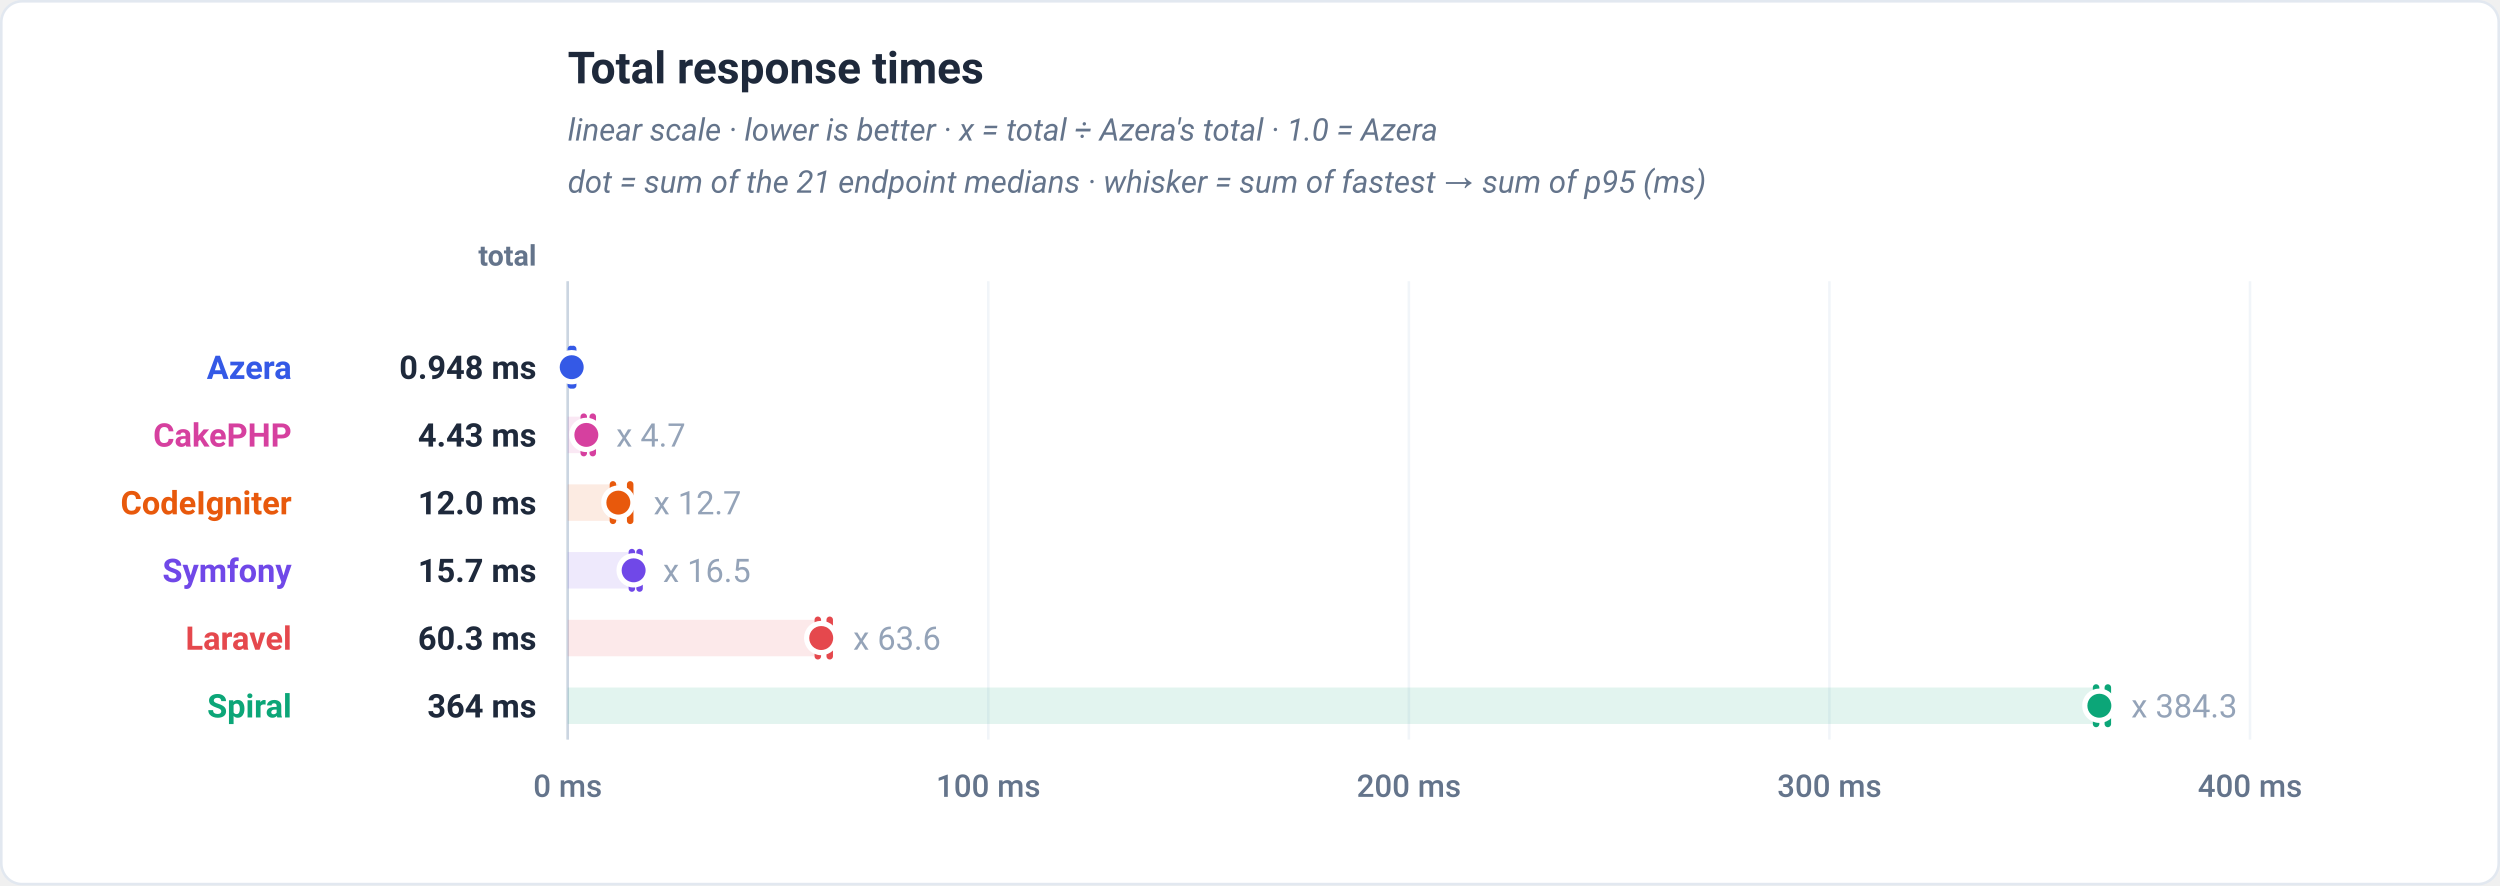
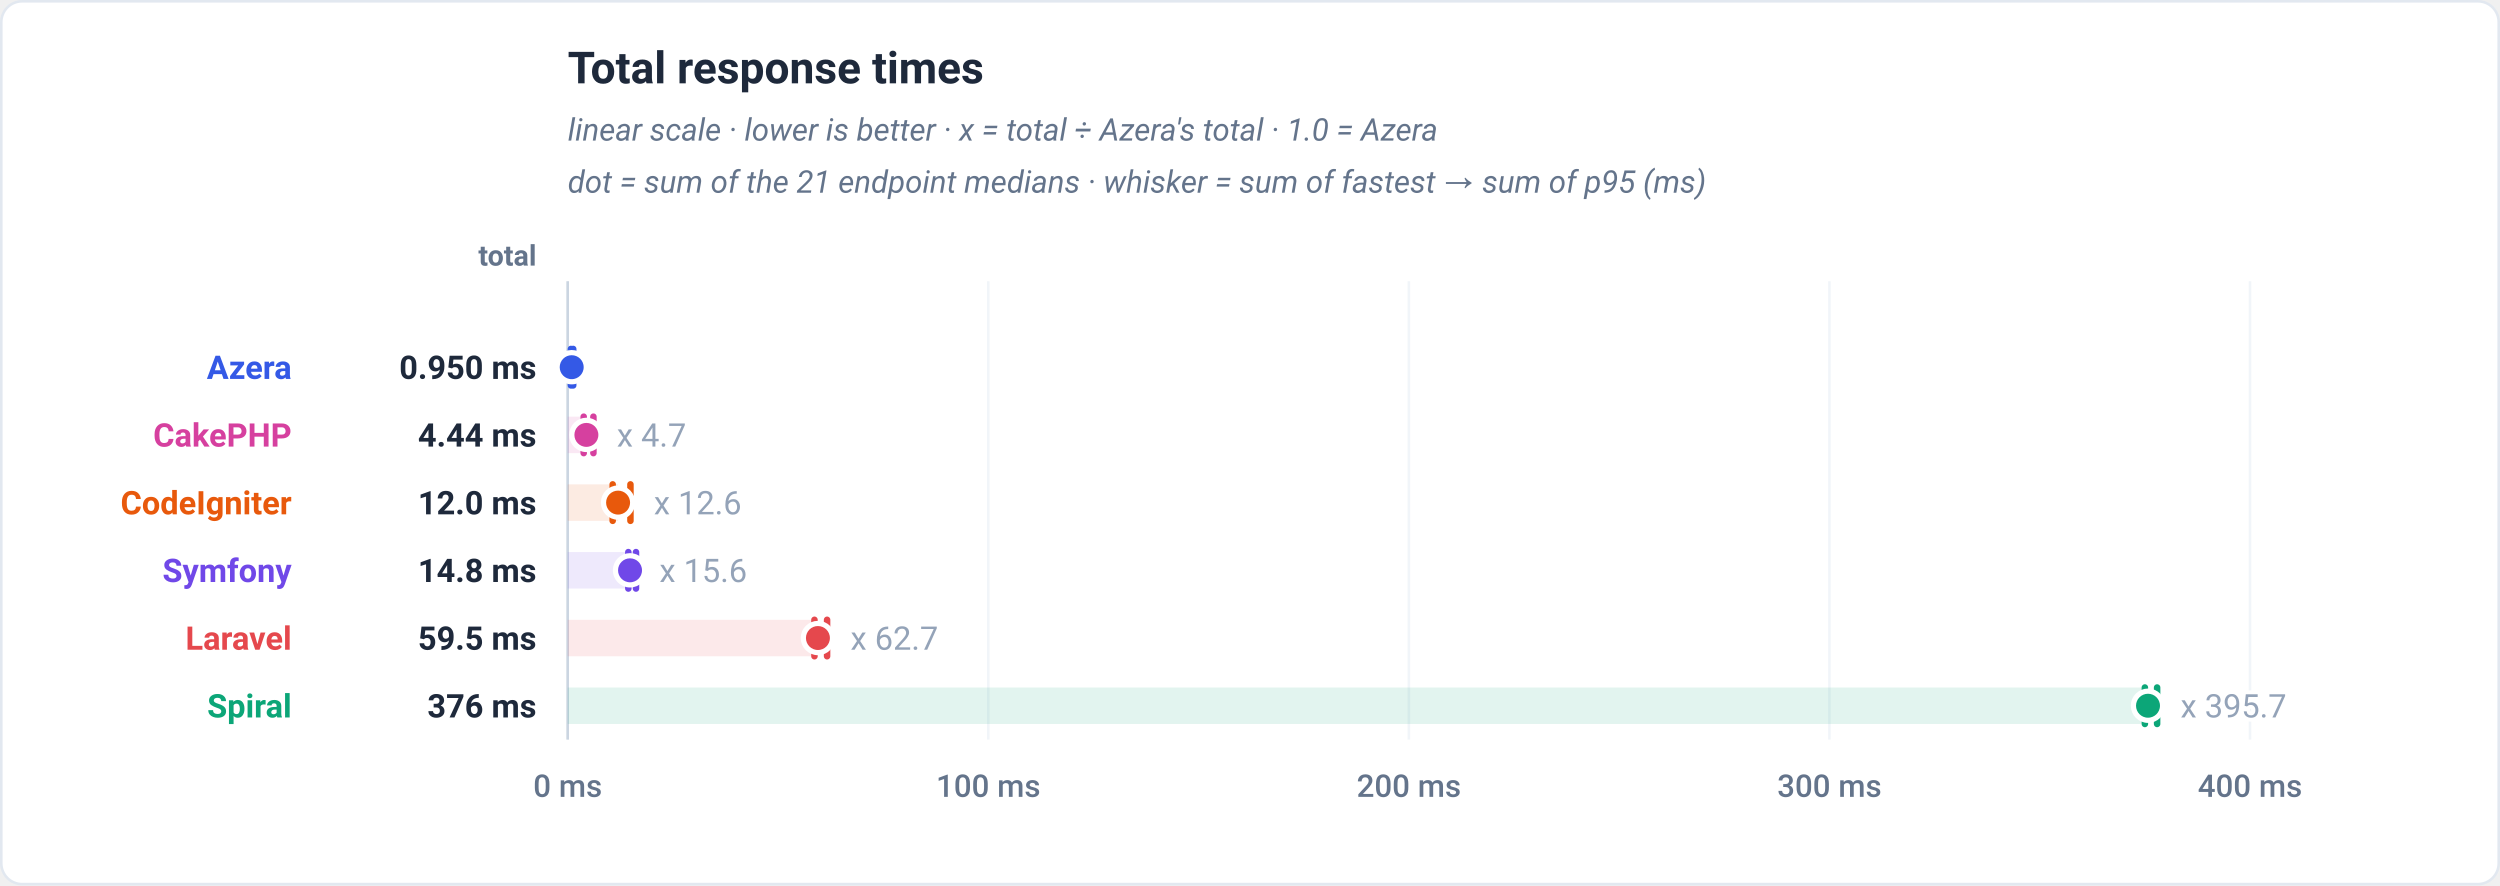
<svg xmlns="http://www.w3.org/2000/svg" viewBox="0 0 960 340" width="960" height="340" role="img" font-family="-apple-system,BlinkMacSystemFont,'Segoe UI',Roboto,Helvetica,Arial,sans-serif">
  <rect x="0.5" y="0.5" width="959" height="339" rx="8" fill="#ffffff" stroke="#e2e8f0" />
  <text x="218" y="32" font-family="-apple-system,BlinkMacSystemFont,'Segoe UI',Roboto,Helvetica,Arial,sans-serif" font-size="17" font-weight="700" fill="#1e293b" text-anchor="start">Total response times</text>
  <text x="218" y="54" font-family="-apple-system,BlinkMacSystemFont,'Segoe UI',Roboto,Helvetica,Arial,sans-serif" font-size="12" font-weight="400" fill="#64748b" text-anchor="start" font-style="italic">linear scale · lower is better · x = total ÷ Azera's total · 1.0 = Azera</text>
  <text x="218" y="74" font-family="-apple-system,BlinkMacSystemFont,'Segoe UI',Roboto,Helvetica,Arial,sans-serif" font-size="12" font-weight="400" fill="#64748b" text-anchor="start" font-style="italic">dot = sum of the 21 endpoint medians · whisker = sum of fastest → sum of p95 (ms)</text>
  <text x="206" y="102" font-family="-apple-system,BlinkMacSystemFont,'Segoe UI',Roboto,Helvetica,Arial,sans-serif" font-size="11" font-weight="600" fill="#64748b" text-anchor="end">total</text>
  <line x1="218" y1="108" x2="218" y2="284" stroke="#f1f5f9" stroke-width="1" />
  <text x="218" y="306" font-family="-apple-system,BlinkMacSystemFont,'Segoe UI',Roboto,Helvetica,Arial,sans-serif" font-size="12" font-weight="500" fill="#64748b" text-anchor="middle">0 ms</text>
  <line x1="379.5" y1="108" x2="379.5" y2="284" stroke="#f1f5f9" stroke-width="1" />
  <text x="379.5" y="306" font-family="-apple-system,BlinkMacSystemFont,'Segoe UI',Roboto,Helvetica,Arial,sans-serif" font-size="12" font-weight="500" fill="#64748b" text-anchor="middle">100 ms</text>
  <line x1="541" y1="108" x2="541" y2="284" stroke="#f1f5f9" stroke-width="1" />
  <text x="541" y="306" font-family="-apple-system,BlinkMacSystemFont,'Segoe UI',Roboto,Helvetica,Arial,sans-serif" font-size="12" font-weight="500" fill="#64748b" text-anchor="middle">200 ms</text>
  <line x1="702.5" y1="108" x2="702.5" y2="284" stroke="#f1f5f9" stroke-width="1" />
  <text x="702.5" y="306" font-family="-apple-system,BlinkMacSystemFont,'Segoe UI',Roboto,Helvetica,Arial,sans-serif" font-size="12" font-weight="500" fill="#64748b" text-anchor="middle">300 ms</text>
  <line x1="864" y1="108" x2="864" y2="284" stroke="#f1f5f9" stroke-width="1" />
  <text x="864" y="306" font-family="-apple-system,BlinkMacSystemFont,'Segoe UI',Roboto,Helvetica,Arial,sans-serif" font-size="12" font-weight="500" fill="#64748b" text-anchor="middle">400 ms</text>
  <line x1="218" y1="108" x2="218" y2="284" stroke="#cbd5e1" stroke-width="1" />
  <rect x="218" y="134" width="1.53" height="14" fill="#3459e6" fill-opacity="0.12" />
-   <line x1="219.2" y1="141" x2="220.1" y2="141" stroke="#3459e6" stroke-width="2.5" stroke-linecap="round" opacity="0.5" />
-   <line x1="219.2" y1="134" x2="219.2" y2="148" stroke="#3459e6" stroke-width="2.5" stroke-linecap="round" />
-   <line x1="220.1" y1="134" x2="220.1" y2="148" stroke="#3459e6" stroke-width="2.5" stroke-linecap="round" />
+   <line x1="219.23" y1="141" x2="220.11" y2="141" stroke="#3459e6" stroke-width="2.5" stroke-linecap="round" opacity="0.5" />
+   <line x1="219.23" y1="134" x2="219.23" y2="148" stroke="#3459e6" stroke-width="2.5" stroke-linecap="round" />
+   <line x1="220.11" y1="134" x2="220.11" y2="148" stroke="#3459e6" stroke-width="2.5" stroke-linecap="round" />
  <circle cx="219.53" cy="141" r="5.6" fill="#3459e6" stroke="#ffffff" stroke-width="2" />
  <text x="112" y="145.5" font-family="-apple-system,BlinkMacSystemFont,'Segoe UI',Roboto,Helvetica,Arial,sans-serif" font-size="12.5" font-weight="700" fill="#3459e6" text-anchor="end">Azera</text>
-   <text x="206" y="145.5" font-family="-apple-system,BlinkMacSystemFont,'Segoe UI',Roboto,Helvetica,Arial,sans-serif" font-size="12.5" font-weight="700" fill="#1e293b" text-anchor="end">0.948 ms</text>
-   <rect x="218" y="160" width="7.15" height="14" fill="#d6409f" fill-opacity="0.12" />
-   <line x1="224.16" y1="167" x2="227.62" y2="167" stroke="#d6409f" stroke-width="2.5" stroke-linecap="round" opacity="0.5" />
-   <line x1="224.16" y1="160" x2="224.16" y2="174" stroke="#d6409f" stroke-width="2.5" stroke-linecap="round" />
-   <line x1="227.62" y1="160" x2="227.62" y2="174" stroke="#d6409f" stroke-width="2.5" stroke-linecap="round" />
-   <circle cx="225.15" cy="167" r="5.6" fill="#d6409f" stroke="#ffffff" stroke-width="2" />
-   <text x="236.62" y="171.5" font-family="-apple-system,BlinkMacSystemFont,'Segoe UI',Roboto,Helvetica,Arial,sans-serif" font-size="12.5" font-weight="400" fill="#94a3b8" text-anchor="start" stroke="#ffffff" stroke-width="3" paint-order="stroke" stroke-linejoin="round">x 4.7</text>
+   <text x="206" y="145.5" font-family="-apple-system,BlinkMacSystemFont,'Segoe UI',Roboto,Helvetica,Arial,sans-serif" font-size="12.5" font-weight="700" fill="#1e293b" text-anchor="end">0.950 ms</text>
+   <rect x="218" y="160" width="7.17" height="14" fill="#d6409f" fill-opacity="0.12" />
+   <line x1="224.14" y1="167" x2="227.87" y2="167" stroke="#d6409f" stroke-width="2.5" stroke-linecap="round" opacity="0.5" />
+   <line x1="224.14" y1="160" x2="224.14" y2="174" stroke="#d6409f" stroke-width="2.5" stroke-linecap="round" />
+   <line x1="227.87" y1="160" x2="227.87" y2="174" stroke="#d6409f" stroke-width="2.5" stroke-linecap="round" />
+   <circle cx="225.17" cy="167" r="5.6" fill="#d6409f" stroke="#ffffff" stroke-width="2" />
+   <text x="236.87" y="171.5" font-family="-apple-system,BlinkMacSystemFont,'Segoe UI',Roboto,Helvetica,Arial,sans-serif" font-size="12.5" font-weight="400" fill="#94a3b8" text-anchor="start" stroke="#ffffff" stroke-width="3" paint-order="stroke" stroke-linejoin="round">x 4.7</text>
  <text x="112" y="171.5" font-family="-apple-system,BlinkMacSystemFont,'Segoe UI',Roboto,Helvetica,Arial,sans-serif" font-size="12.5" font-weight="700" fill="#d6409f" text-anchor="end">CakePHP</text>
-   <text x="206" y="171.5" font-family="-apple-system,BlinkMacSystemFont,'Segoe UI',Roboto,Helvetica,Arial,sans-serif" font-size="12.5" font-weight="700" fill="#1e293b" text-anchor="end">4.43 ms</text>
-   <rect x="218" y="186" width="19.44" height="14" fill="#e8590c" fill-opacity="0.12" />
-   <line x1="235.37" y1="193" x2="241.99" y2="193" stroke="#e8590c" stroke-width="2.5" stroke-linecap="round" opacity="0.5" />
-   <line x1="235.37" y1="186" x2="235.37" y2="200" stroke="#e8590c" stroke-width="2.5" stroke-linecap="round" />
-   <line x1="241.99" y1="186" x2="241.99" y2="200" stroke="#e8590c" stroke-width="2.5" stroke-linecap="round" />
-   <circle cx="237.44" cy="193" r="5.6" fill="#e8590c" stroke="#ffffff" stroke-width="2" />
-   <text x="250.99" y="197.5" font-family="-apple-system,BlinkMacSystemFont,'Segoe UI',Roboto,Helvetica,Arial,sans-serif" font-size="12.5" font-weight="400" fill="#94a3b8" text-anchor="start" stroke="#ffffff" stroke-width="3" paint-order="stroke" stroke-linejoin="round">x 12.7</text>
+   <text x="206" y="171.5" font-family="-apple-system,BlinkMacSystemFont,'Segoe UI',Roboto,Helvetica,Arial,sans-serif" font-size="12.5" font-weight="700" fill="#1e293b" text-anchor="end">4.44 ms</text>
+   <rect x="218" y="186" width="19.34" height="14" fill="#e8590c" fill-opacity="0.12" />
+   <line x1="235.27" y1="193" x2="242.09" y2="193" stroke="#e8590c" stroke-width="2.5" stroke-linecap="round" opacity="0.5" />
+   <line x1="235.27" y1="186" x2="235.27" y2="200" stroke="#e8590c" stroke-width="2.5" stroke-linecap="round" />
+   <line x1="242.09" y1="186" x2="242.09" y2="200" stroke="#e8590c" stroke-width="2.5" stroke-linecap="round" />
+   <circle cx="237.34" cy="193" r="5.6" fill="#e8590c" stroke="#ffffff" stroke-width="2" />
+   <text x="251.09" y="197.5" font-family="-apple-system,BlinkMacSystemFont,'Segoe UI',Roboto,Helvetica,Arial,sans-serif" font-size="12.5" font-weight="400" fill="#94a3b8" text-anchor="start" stroke="#ffffff" stroke-width="3" paint-order="stroke" stroke-linejoin="round">x 12.6</text>
  <text x="112" y="197.5" font-family="-apple-system,BlinkMacSystemFont,'Segoe UI',Roboto,Helvetica,Arial,sans-serif" font-size="12.5" font-weight="700" fill="#e8590c" text-anchor="end">CodeIgniter</text>
  <text x="206" y="197.5" font-family="-apple-system,BlinkMacSystemFont,'Segoe UI',Roboto,Helvetica,Arial,sans-serif" font-size="12.5" font-weight="700" fill="#1e293b" text-anchor="end">12.0 ms</text>
-   <rect x="218" y="212" width="25.31" height="14" fill="#7048e8" fill-opacity="0.12" />
-   <line x1="242.64" y1="219" x2="245.59" y2="219" stroke="#7048e8" stroke-width="2.5" stroke-linecap="round" opacity="0.5" />
-   <line x1="242.64" y1="212" x2="242.64" y2="226" stroke="#7048e8" stroke-width="2.5" stroke-linecap="round" />
-   <line x1="245.59" y1="212" x2="245.59" y2="226" stroke="#7048e8" stroke-width="2.5" stroke-linecap="round" />
-   <circle cx="243.31" cy="219" r="5.6" fill="#7048e8" stroke="#ffffff" stroke-width="2" />
-   <text x="254.59" y="223.5" font-family="-apple-system,BlinkMacSystemFont,'Segoe UI',Roboto,Helvetica,Arial,sans-serif" font-size="12.5" font-weight="400" fill="#94a3b8" text-anchor="start" stroke="#ffffff" stroke-width="3" paint-order="stroke" stroke-linejoin="round">x 16.5</text>
+   <rect x="218" y="212" width="23.93" height="14" fill="#7048e8" fill-opacity="0.12" />
+   <line x1="241.28" y1="219" x2="244.22" y2="219" stroke="#7048e8" stroke-width="2.5" stroke-linecap="round" opacity="0.5" />
+   <line x1="241.28" y1="212" x2="241.28" y2="226" stroke="#7048e8" stroke-width="2.5" stroke-linecap="round" />
+   <line x1="244.22" y1="212" x2="244.22" y2="226" stroke="#7048e8" stroke-width="2.5" stroke-linecap="round" />
+   <circle cx="241.93" cy="219" r="5.6" fill="#7048e8" stroke="#ffffff" stroke-width="2" />
+   <text x="253.22" y="223.5" font-family="-apple-system,BlinkMacSystemFont,'Segoe UI',Roboto,Helvetica,Arial,sans-serif" font-size="12.5" font-weight="400" fill="#94a3b8" text-anchor="start" stroke="#ffffff" stroke-width="3" paint-order="stroke" stroke-linejoin="round">x 15.6</text>
  <text x="112" y="223.5" font-family="-apple-system,BlinkMacSystemFont,'Segoe UI',Roboto,Helvetica,Arial,sans-serif" font-size="12.5" font-weight="700" fill="#7048e8" text-anchor="end">Symfony</text>
-   <text x="206" y="223.5" font-family="-apple-system,BlinkMacSystemFont,'Segoe UI',Roboto,Helvetica,Arial,sans-serif" font-size="12.5" font-weight="700" fill="#1e293b" text-anchor="end">15.7 ms</text>
-   <rect x="218" y="238" width="97.34" height="14" fill="#e5484d" fill-opacity="0.12" />
-   <line x1="314.04" y1="245" x2="318.61" y2="245" stroke="#e5484d" stroke-width="2.5" stroke-linecap="round" opacity="0.5" />
-   <line x1="314.04" y1="238" x2="314.04" y2="252" stroke="#e5484d" stroke-width="2.5" stroke-linecap="round" />
-   <line x1="318.61" y1="238" x2="318.61" y2="252" stroke="#e5484d" stroke-width="2.5" stroke-linecap="round" />
-   <circle cx="315.34" cy="245" r="5.6" fill="#e5484d" stroke="#ffffff" stroke-width="2" />
-   <text x="327.61" y="249.5" font-family="-apple-system,BlinkMacSystemFont,'Segoe UI',Roboto,Helvetica,Arial,sans-serif" font-size="12.5" font-weight="400" fill="#94a3b8" text-anchor="start" stroke="#ffffff" stroke-width="3" paint-order="stroke" stroke-linejoin="round">x 63.6</text>
+   <text x="206" y="223.5" font-family="-apple-system,BlinkMacSystemFont,'Segoe UI',Roboto,Helvetica,Arial,sans-serif" font-size="12.5" font-weight="700" fill="#1e293b" text-anchor="end">14.8 ms</text>
+   <rect x="218" y="238" width="96.08" height="14" fill="#e5484d" fill-opacity="0.12" />
+   <line x1="312.75" y1="245" x2="317.6" y2="245" stroke="#e5484d" stroke-width="2.5" stroke-linecap="round" opacity="0.5" />
+   <line x1="312.75" y1="238" x2="312.75" y2="252" stroke="#e5484d" stroke-width="2.5" stroke-linecap="round" />
+   <line x1="317.6" y1="238" x2="317.6" y2="252" stroke="#e5484d" stroke-width="2.5" stroke-linecap="round" />
+   <circle cx="314.08" cy="245" r="5.6" fill="#e5484d" stroke="#ffffff" stroke-width="2" />
+   <text x="326.6" y="249.5" font-family="-apple-system,BlinkMacSystemFont,'Segoe UI',Roboto,Helvetica,Arial,sans-serif" font-size="12.5" font-weight="400" fill="#94a3b8" text-anchor="start" stroke="#ffffff" stroke-width="3" paint-order="stroke" stroke-linejoin="round">x 62.7</text>
  <text x="112" y="249.5" font-family="-apple-system,BlinkMacSystemFont,'Segoe UI',Roboto,Helvetica,Arial,sans-serif" font-size="12.5" font-weight="700" fill="#e5484d" text-anchor="end">Laravel</text>
-   <text x="206" y="249.5" font-family="-apple-system,BlinkMacSystemFont,'Segoe UI',Roboto,Helvetica,Arial,sans-serif" font-size="12.5" font-weight="700" fill="#1e293b" text-anchor="end">60.3 ms</text>
-   <rect x="218" y="264" width="588.15" height="14" fill="#0ca678" fill-opacity="0.12" />
-   <line x1="804.9" y1="271" x2="809.41" y2="271" stroke="#0ca678" stroke-width="2.5" stroke-linecap="round" opacity="0.5" />
-   <line x1="804.9" y1="264" x2="804.9" y2="278" stroke="#0ca678" stroke-width="2.5" stroke-linecap="round" />
-   <line x1="809.41" y1="264" x2="809.41" y2="278" stroke="#0ca678" stroke-width="2.5" stroke-linecap="round" />
-   <circle cx="806.15" cy="271" r="5.6" fill="#0ca678" stroke="#ffffff" stroke-width="2" />
-   <text x="818.41" y="275.5" font-family="-apple-system,BlinkMacSystemFont,'Segoe UI',Roboto,Helvetica,Arial,sans-serif" font-size="12.5" font-weight="400" fill="#94a3b8" text-anchor="start" stroke="#ffffff" stroke-width="3" paint-order="stroke" stroke-linejoin="round">x 384.3</text>
+   <text x="206" y="249.5" font-family="-apple-system,BlinkMacSystemFont,'Segoe UI',Roboto,Helvetica,Arial,sans-serif" font-size="12.5" font-weight="700" fill="#1e293b" text-anchor="end">59.5 ms</text>
+   <rect x="218" y="264" width="606.83" height="14" fill="#0ca678" fill-opacity="0.12" />
+   <line x1="823.63" y1="271" x2="828.33" y2="271" stroke="#0ca678" stroke-width="2.5" stroke-linecap="round" opacity="0.5" />
+   <line x1="823.63" y1="264" x2="823.63" y2="278" stroke="#0ca678" stroke-width="2.5" stroke-linecap="round" />
+   <line x1="828.33" y1="264" x2="828.33" y2="278" stroke="#0ca678" stroke-width="2.5" stroke-linecap="round" />
+   <circle cx="824.83" cy="271" r="5.6" fill="#0ca678" stroke="#ffffff" stroke-width="2" />
+   <text x="837.33" y="275.5" font-family="-apple-system,BlinkMacSystemFont,'Segoe UI',Roboto,Helvetica,Arial,sans-serif" font-size="12.5" font-weight="400" fill="#94a3b8" text-anchor="start" stroke="#ffffff" stroke-width="3" paint-order="stroke" stroke-linejoin="round">x 395.7</text>
  <text x="112" y="275.5" font-family="-apple-system,BlinkMacSystemFont,'Segoe UI',Roboto,Helvetica,Arial,sans-serif" font-size="12.5" font-weight="700" fill="#0ca678" text-anchor="end">Spiral</text>
-   <text x="206" y="275.5" font-family="-apple-system,BlinkMacSystemFont,'Segoe UI',Roboto,Helvetica,Arial,sans-serif" font-size="12.5" font-weight="700" fill="#1e293b" text-anchor="end">364 ms</text>
+   <text x="206" y="275.5" font-family="-apple-system,BlinkMacSystemFont,'Segoe UI',Roboto,Helvetica,Arial,sans-serif" font-size="12.5" font-weight="700" fill="#1e293b" text-anchor="end">376 ms</text>
</svg>
